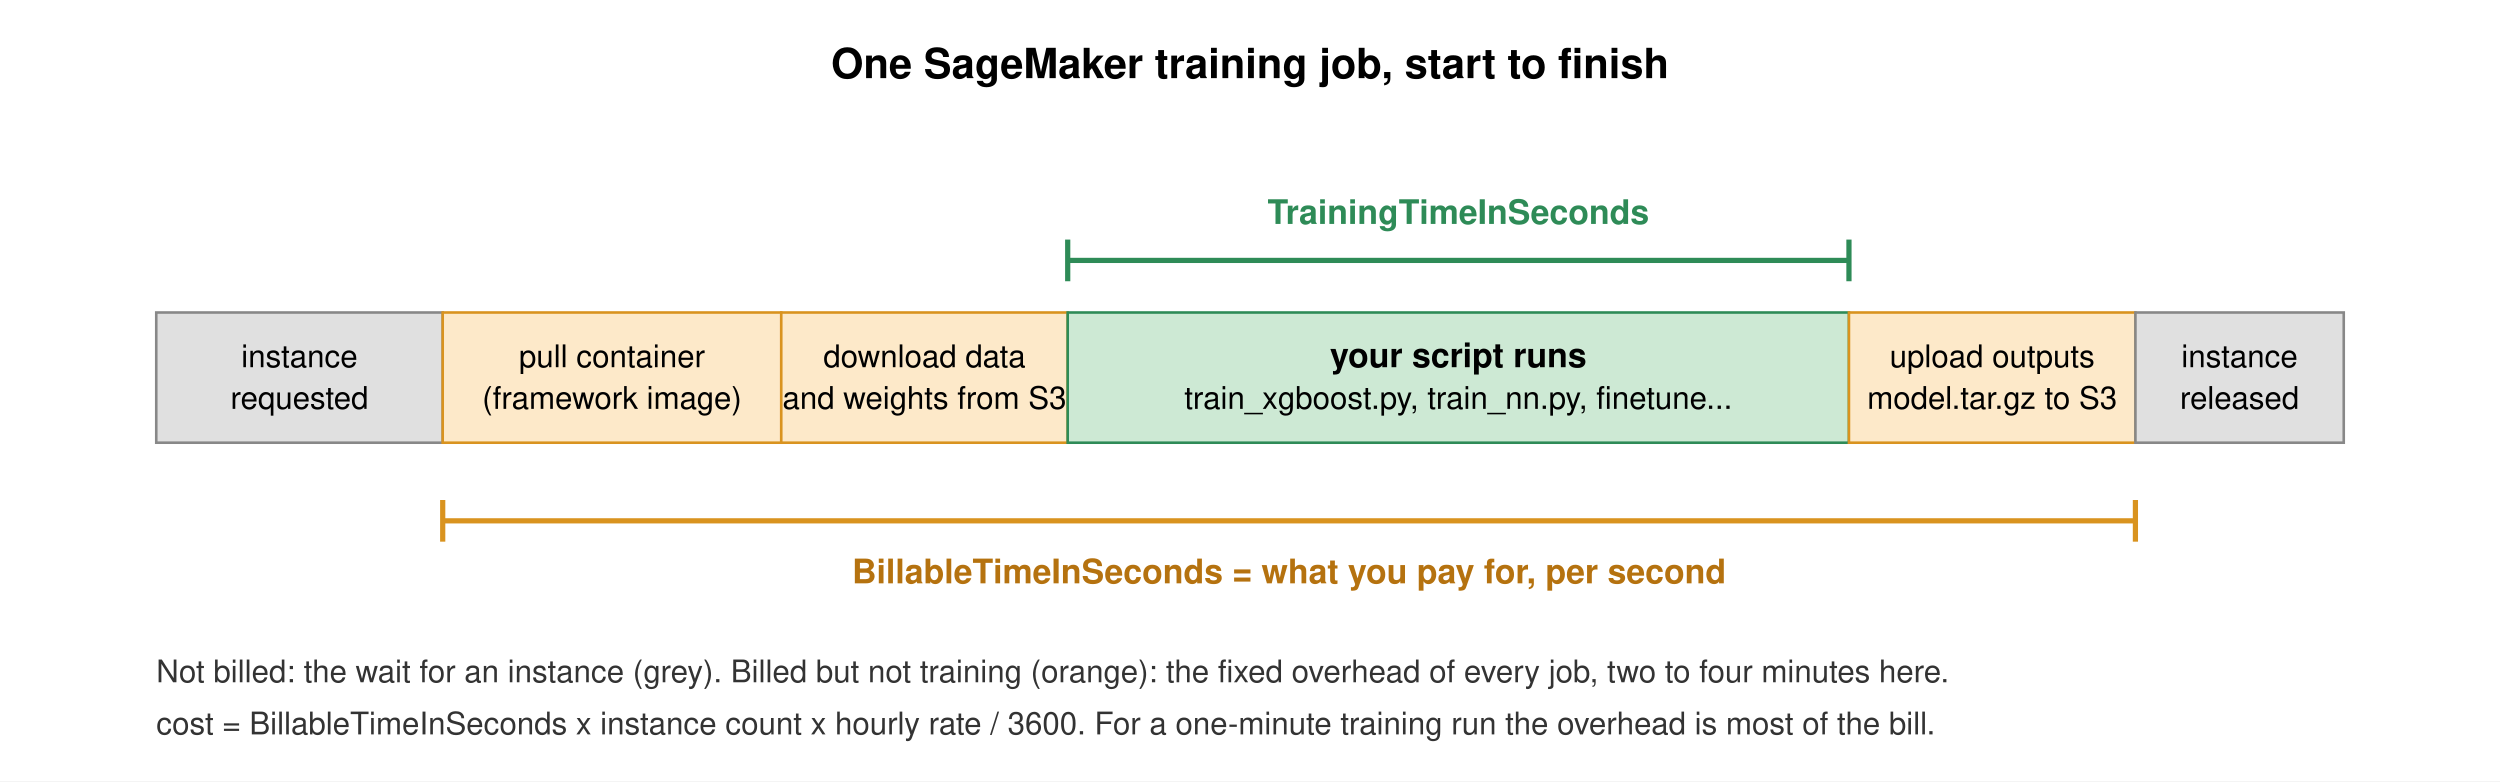
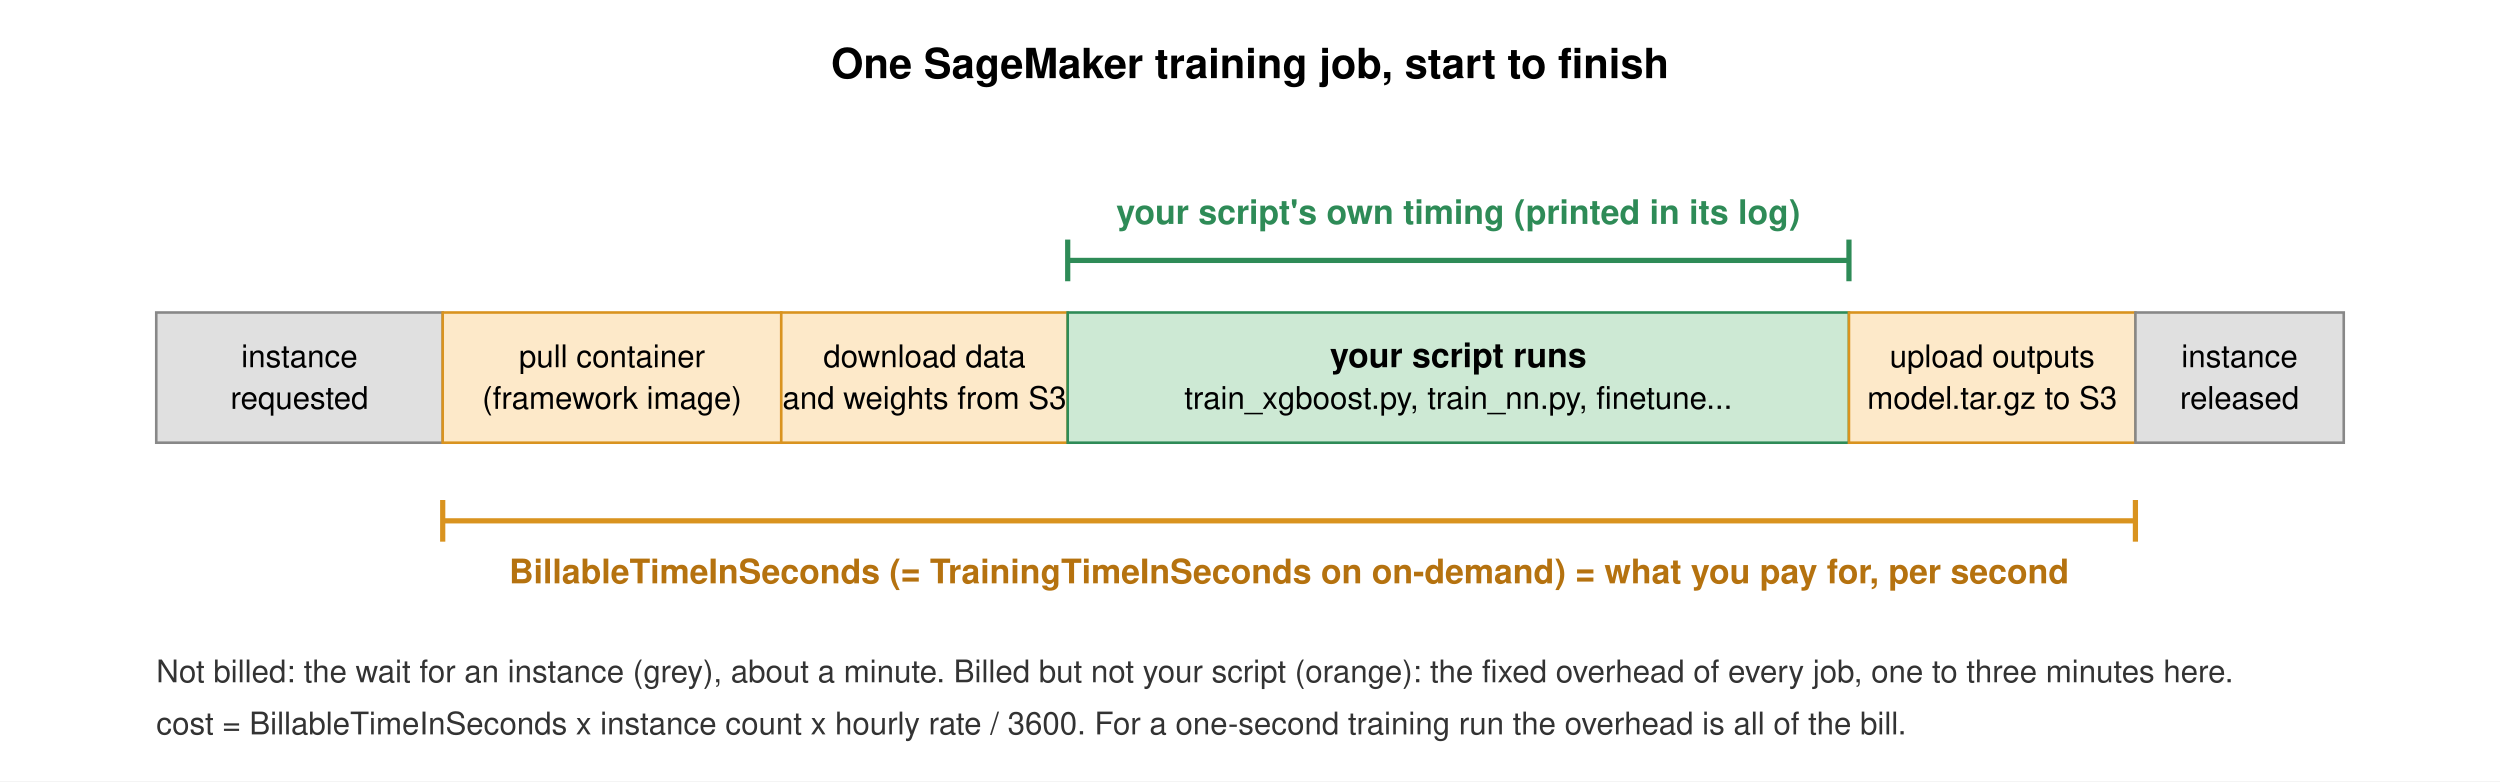
<svg xmlns="http://www.w3.org/2000/svg" width="960" height="300" viewBox="0 0 960 300" font-family="Helvetica, Arial, sans-serif" font-size="14">
  <rect width="960" height="300" fill="#ffffff" />
  <text x="480" y="30" text-anchor="middle" font-weight="bold" font-size="16">One SageMaker training job, start to finish</text>
  <rect x="60" y="120" width="110" height="50" fill="#e0e0e0" stroke="#888" />
  <text x="115" y="141" text-anchor="middle" font-size="12">instance</text>
  <text x="115" y="157" text-anchor="middle" font-size="12">requested</text>
  <rect x="170" y="120" width="130" height="50" fill="#fde9c9" stroke="#d9931f" />
  <text x="235" y="141" text-anchor="middle" font-size="12">pull container</text>
  <text x="235" y="157" text-anchor="middle" font-size="12">(framework image)</text>
  <rect x="300" y="120" width="110" height="50" fill="#fde9c9" stroke="#d9931f" />
  <text x="355" y="141" text-anchor="middle" font-size="12">download data</text>
  <text x="355" y="157" text-anchor="middle" font-size="12">and weights from S3</text>
  <rect x="410" y="120" width="300" height="50" fill="#cde9d4" stroke="#2e8b57" />
  <text x="560" y="141" text-anchor="middle" font-weight="bold" font-size="13">your script runs</text>
  <text x="560" y="157" text-anchor="middle" font-size="12">train_xgboost.py, train_nn.py, finetune...</text>
  <rect x="710" y="120" width="110" height="50" fill="#fde9c9" stroke="#d9931f" />
  <text x="765" y="141" text-anchor="middle" font-size="12">upload outputs</text>
  <text x="765" y="157" text-anchor="middle" font-size="12">model.tar.gz to S3</text>
  <rect x="820" y="120" width="80" height="50" fill="#e0e0e0" stroke="#888" />
  <text x="860" y="141" text-anchor="middle" font-size="12">instance</text>
  <text x="860" y="157" text-anchor="middle" font-size="12">released</text>
  <line x1="410" y1="100" x2="710" y2="100" stroke="#2e8b57" stroke-width="2" />
  <line x1="410" y1="92" x2="410" y2="108" stroke="#2e8b57" stroke-width="2" />
  <line x1="710" y1="92" x2="710" y2="108" stroke="#2e8b57" stroke-width="2" />
-   <text x="560" y="86" text-anchor="middle" font-size="13" fill="#2e8b57" font-weight="bold">TrainingTimeInSeconds</text>
+   <text x="560" y="86" text-anchor="middle" font-size="13" fill="#2e8b57" font-weight="bold">your script's own timing (printed in its log)</text>
  <line x1="170" y1="200" x2="820" y2="200" stroke="#d9931f" stroke-width="2" />
  <line x1="170" y1="192" x2="170" y2="208" stroke="#d9931f" stroke-width="2" />
  <line x1="820" y1="192" x2="820" y2="208" stroke="#d9931f" stroke-width="2" />
-   <text x="495" y="224" text-anchor="middle" font-size="13" fill="#b5720f" font-weight="bold">BillableTimeInSeconds  =  what you pay for, per second</text>
-   <text x="60" y="262" font-size="12" fill="#333">Not billed: the wait for an instance (grey). Billed but not training (orange): the fixed overhead of every job, two to four minutes here.</text>
-   <text x="60" y="282" font-size="12" fill="#333">cost = BillableTimeInSeconds x instance count x hourly rate / 3600. For a one-minute training run the overhead is most of the bill.</text>
+   <text x="495" y="224" text-anchor="middle" font-size="13" fill="#b5720f" font-weight="bold">BillableTimeInSeconds (= TrainingTimeInSeconds on on-demand)  =  what you pay for, per second</text>
+   <text x="60" y="262" font-size="12" fill="#333">Not billed: the wait for an instance (grey), about a minute. Billed but not your script (orange): the fixed overhead of every job, one to three minutes here.</text>
+   <text x="60" y="282" font-size="12" fill="#333">cost = BillableTimeInSeconds x instance count x hourly rate / 3600. For a one-second training run the overhead is all of the bill.</text>
</svg>
